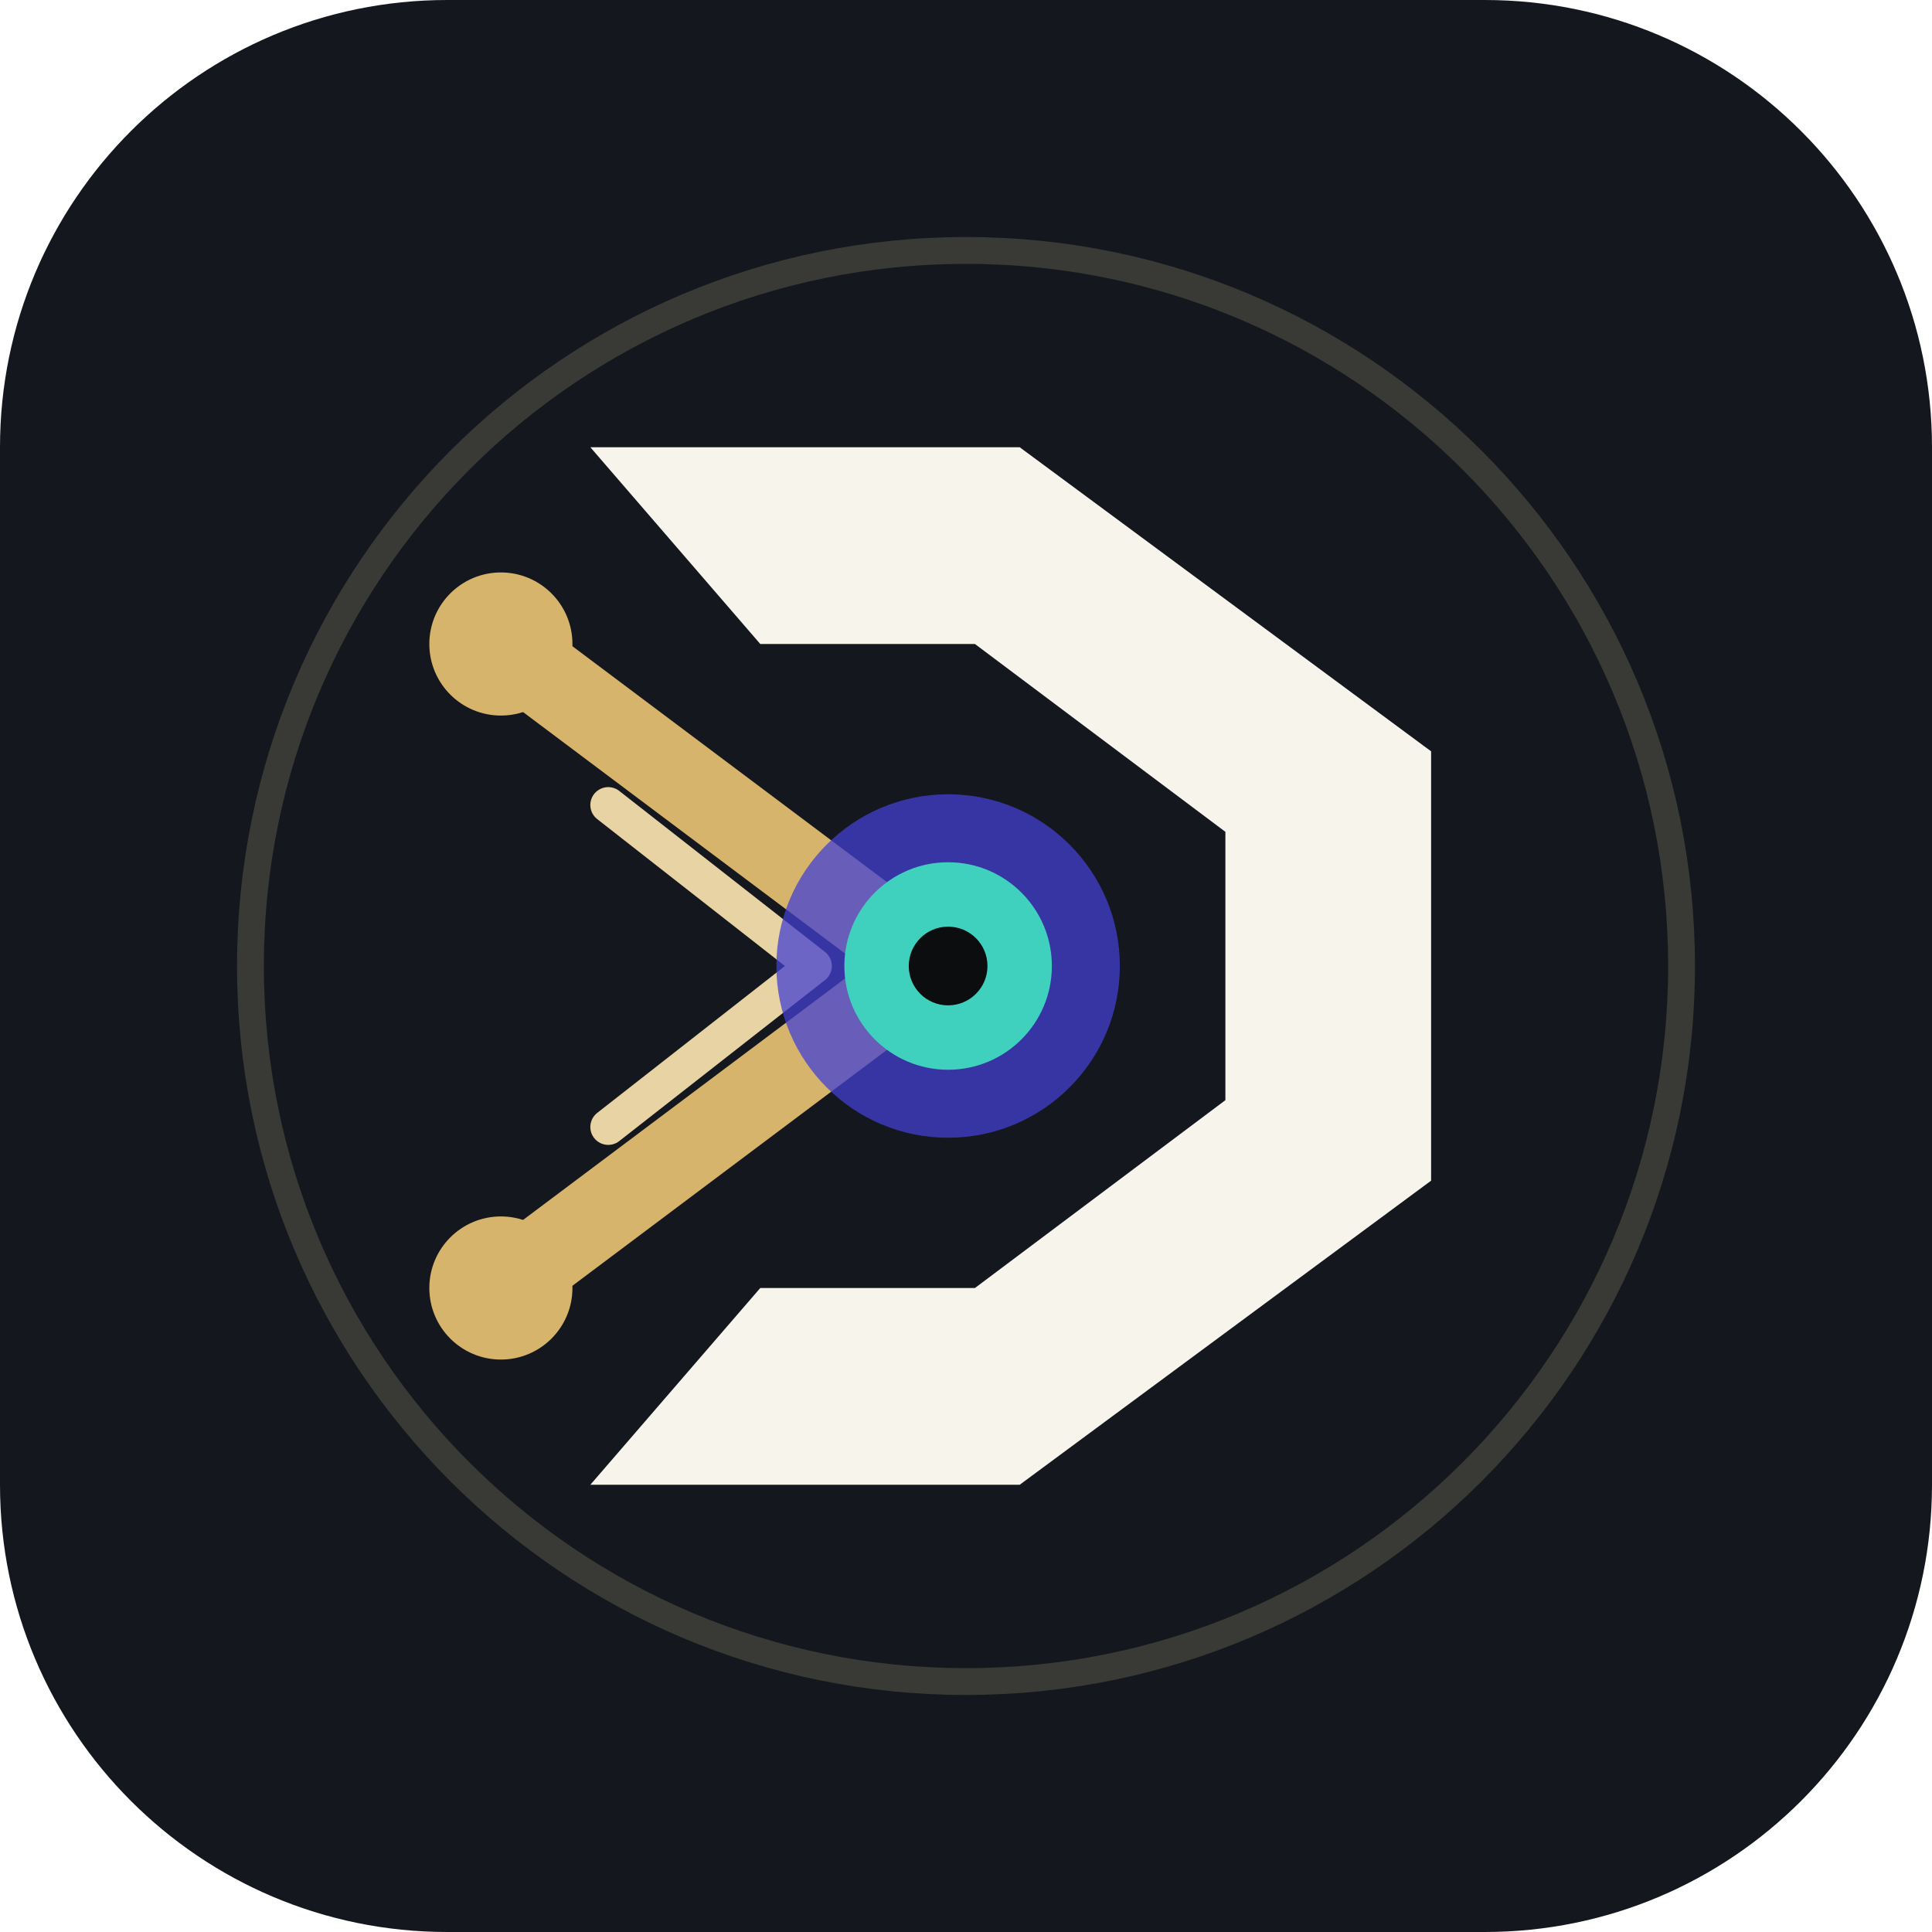
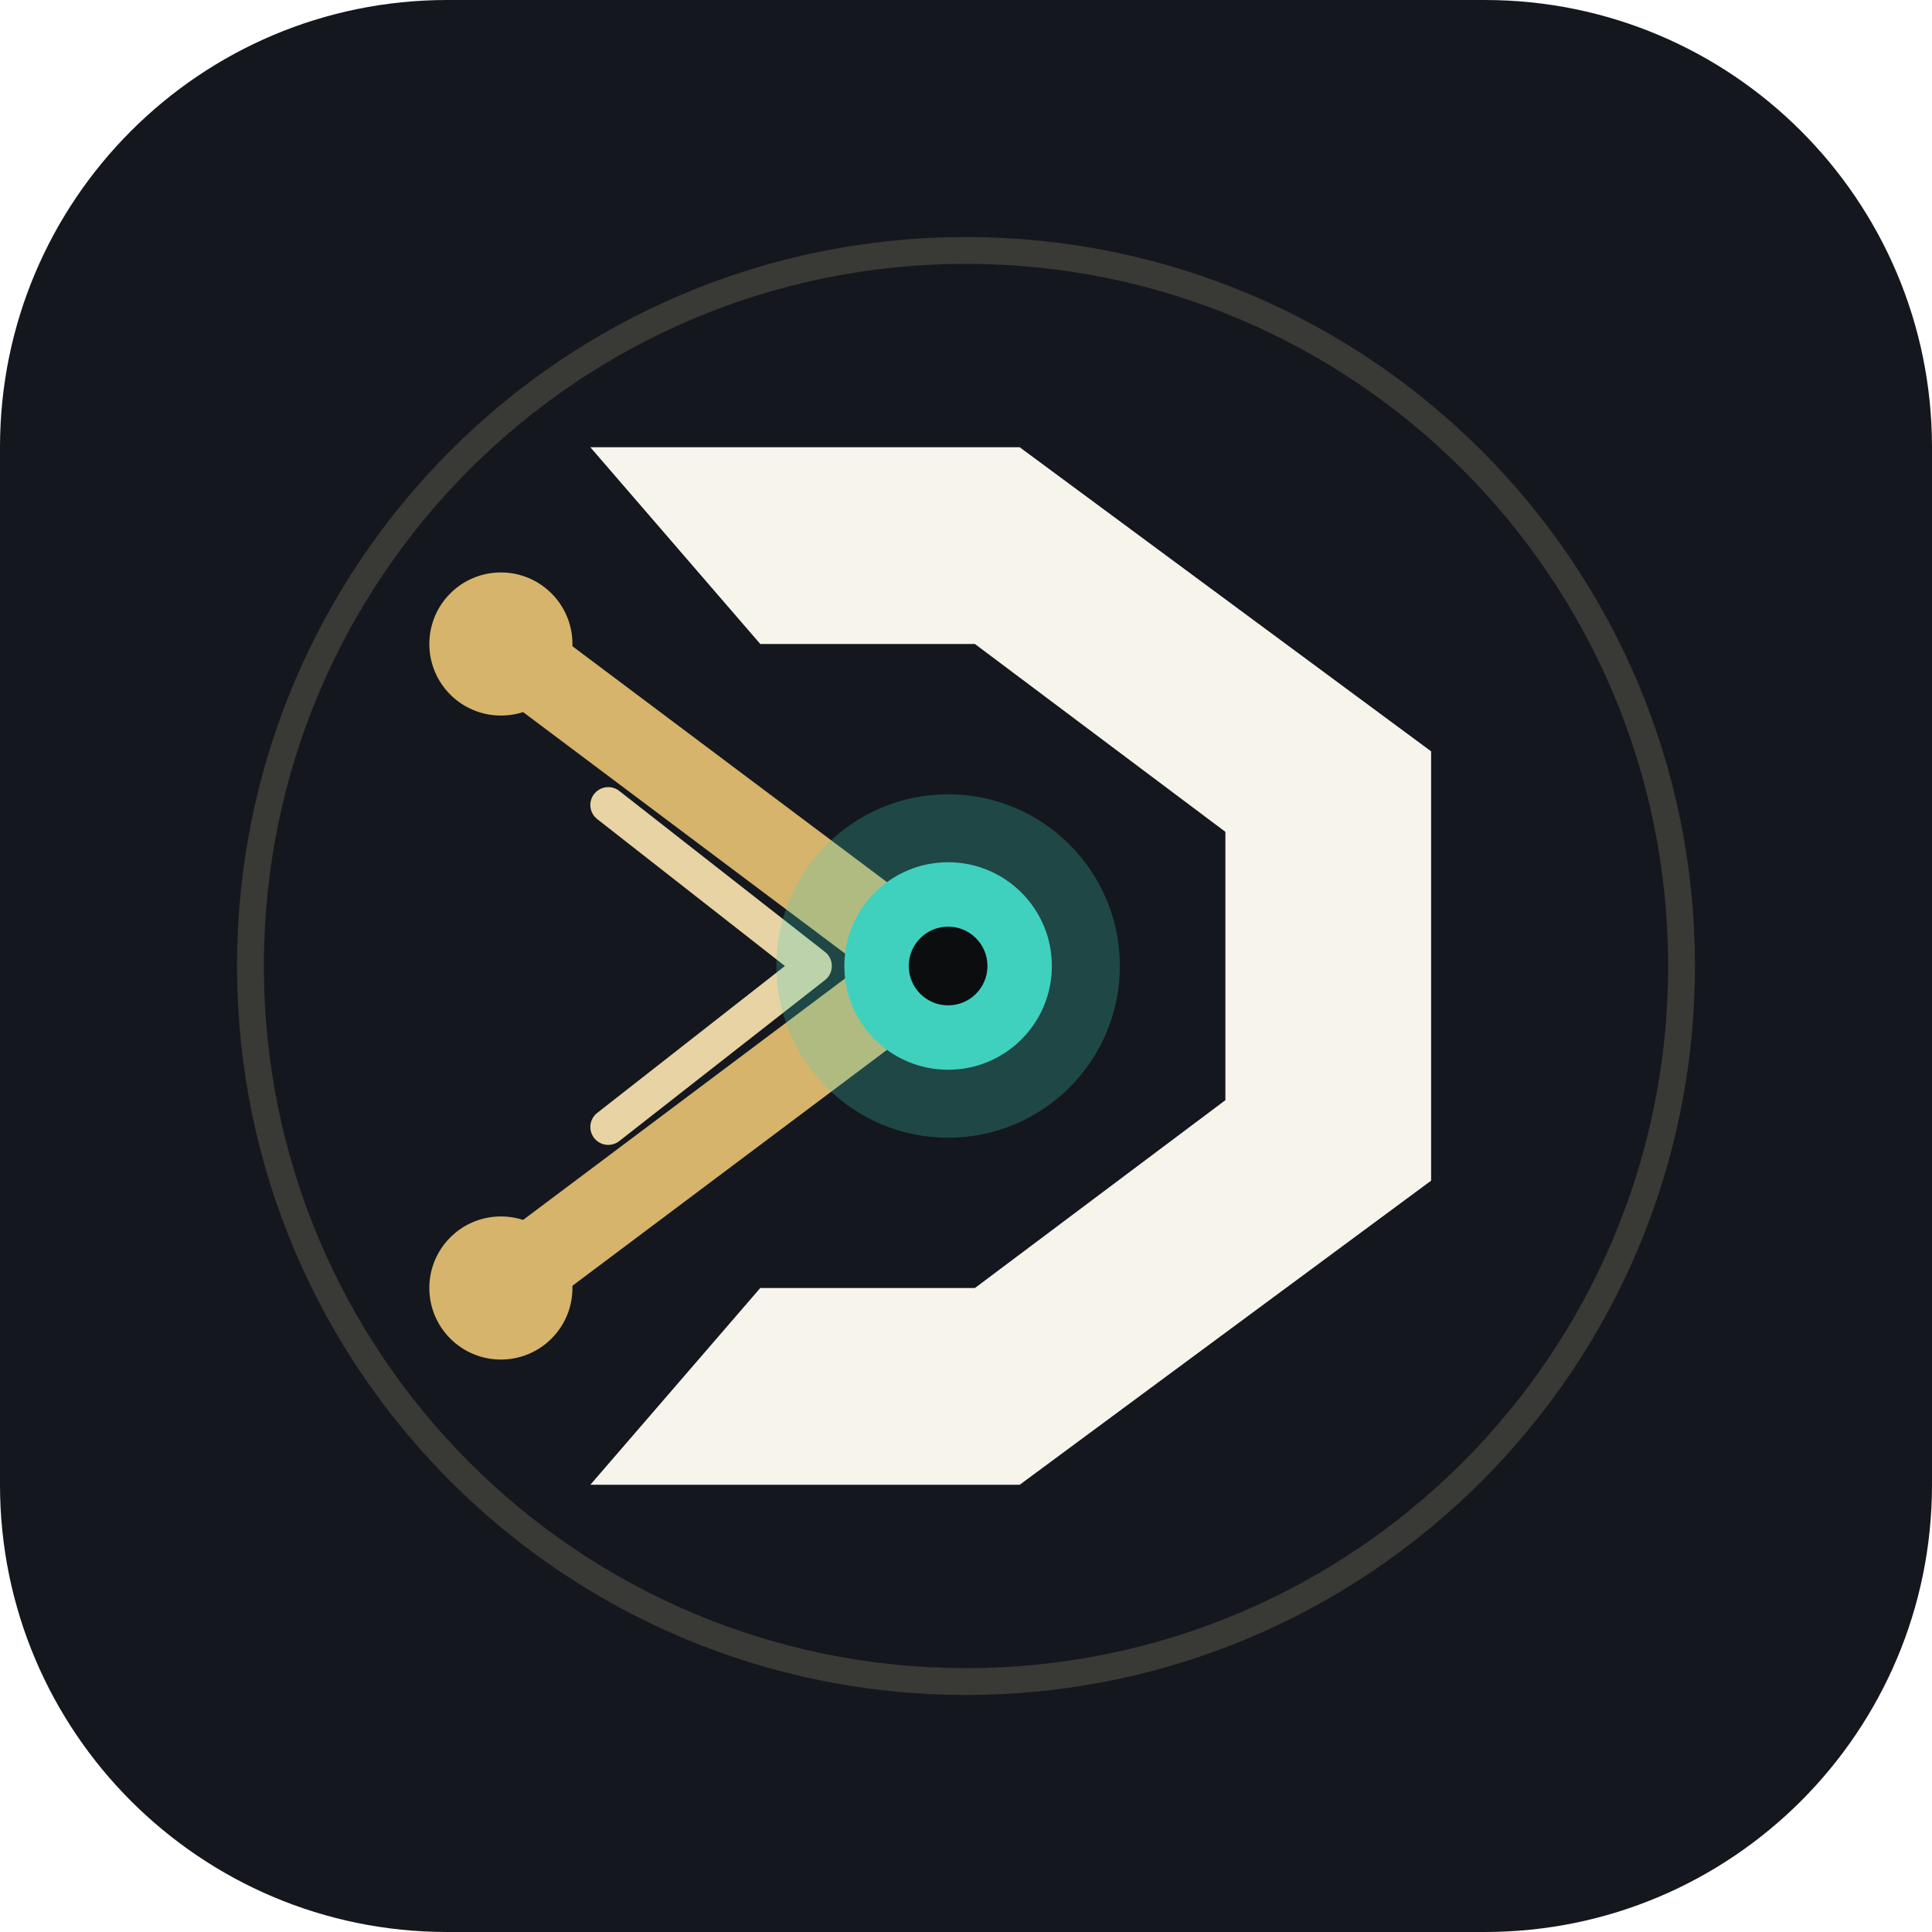
<svg xmlns="http://www.w3.org/2000/svg" viewBox="0 0 108 108">
  <rect width="108" height="108" rx="25" fill="#14171D" />
  <circle cx="54" cy="54" r="40" fill="none" stroke="#E7D3A3" stroke-opacity=".18" stroke-width="1.5" />
  <path d="M33 25H57L80 42V66L57 83H33L42.5 72H54.5L68.5 61.5V46.5L54.5 36H42.5Z" fill="#F7F4EC" />
  <path d="M28 36L52 54L28 72" fill="none" stroke="#D6B46C" stroke-width="4.6" stroke-linecap="round" stroke-linejoin="round" />
  <path d="M34 45L45.5 54L34 63" fill="none" stroke="#E7D3A3" stroke-width="2" stroke-linecap="round" stroke-linejoin="round" />
  <circle cx="28" cy="36" r="4" fill="#D6B46C" />
  <circle cx="28" cy="72" r="4" fill="#D6B46C" />
-   <circle cx="53" cy="54" r="9.6" fill="#423FD1BE" />
+   <circle cx="53" cy="54" r="9.6" fill="#3FD1BE" fill-opacity=".26" />
  <circle cx="53" cy="54" r="5.8" fill="#3FD1BE" />
  <circle cx="53" cy="54" r="2.2" fill="#0C0D0F" />
</svg>
